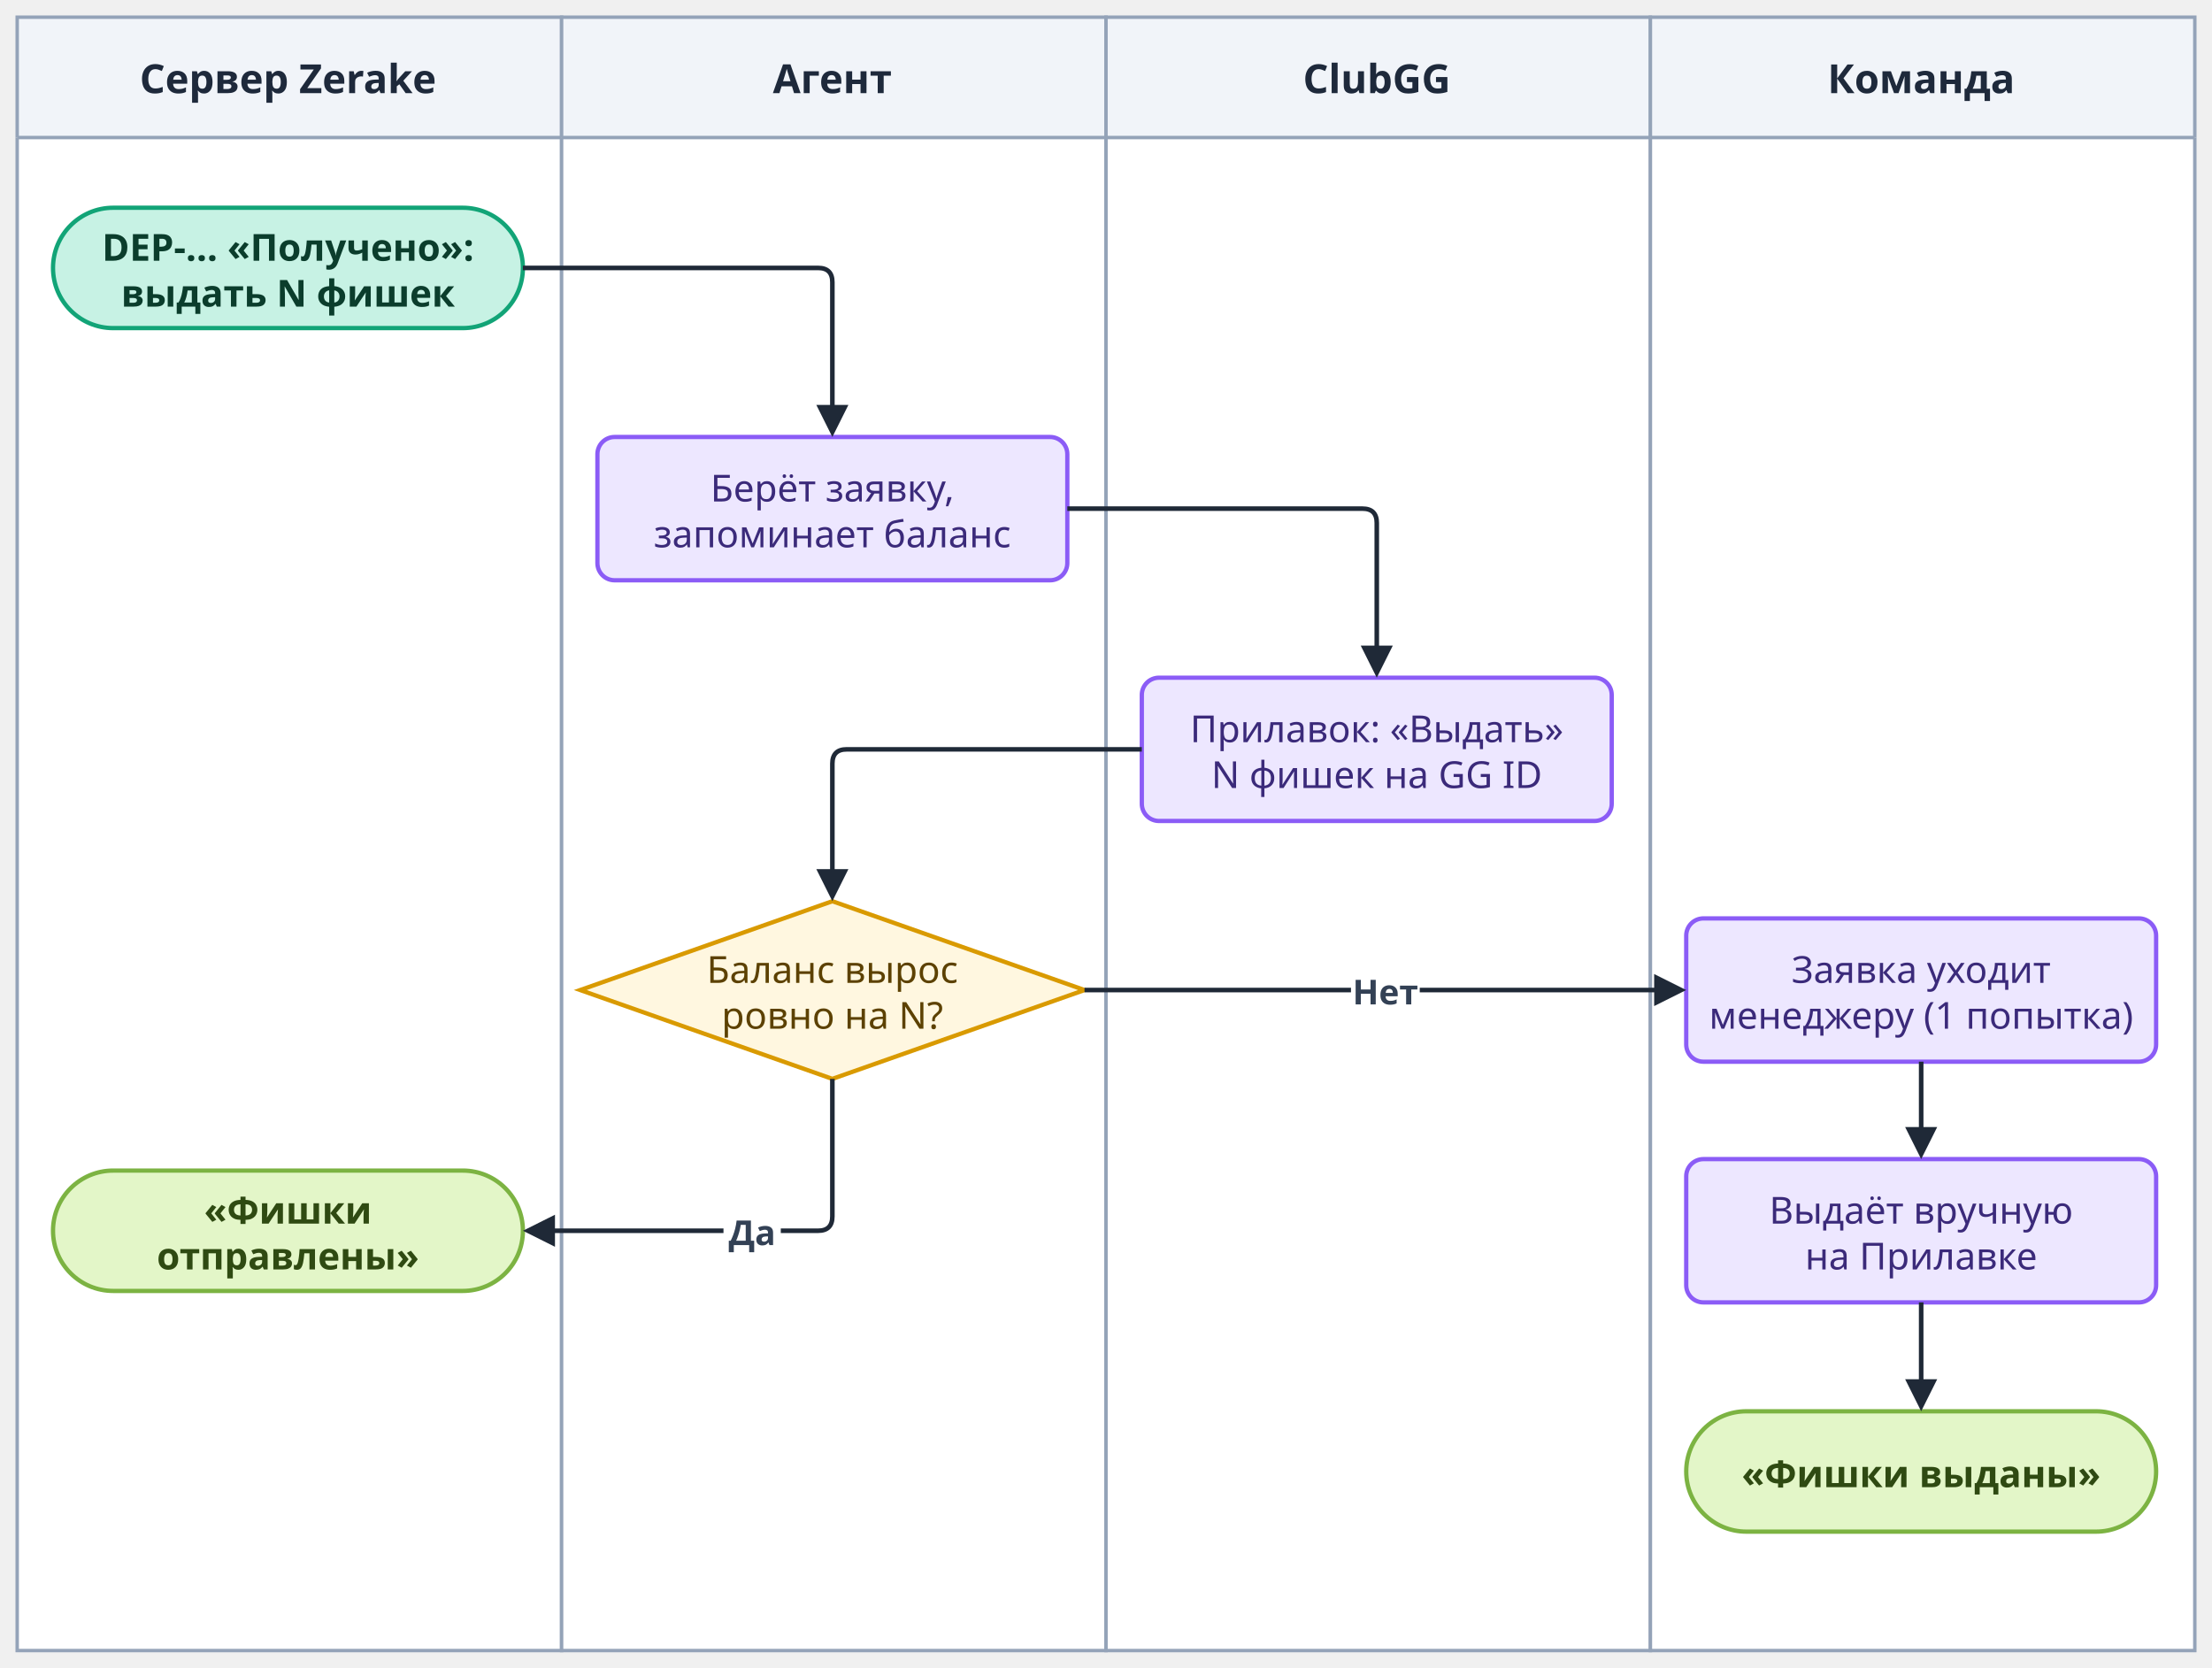
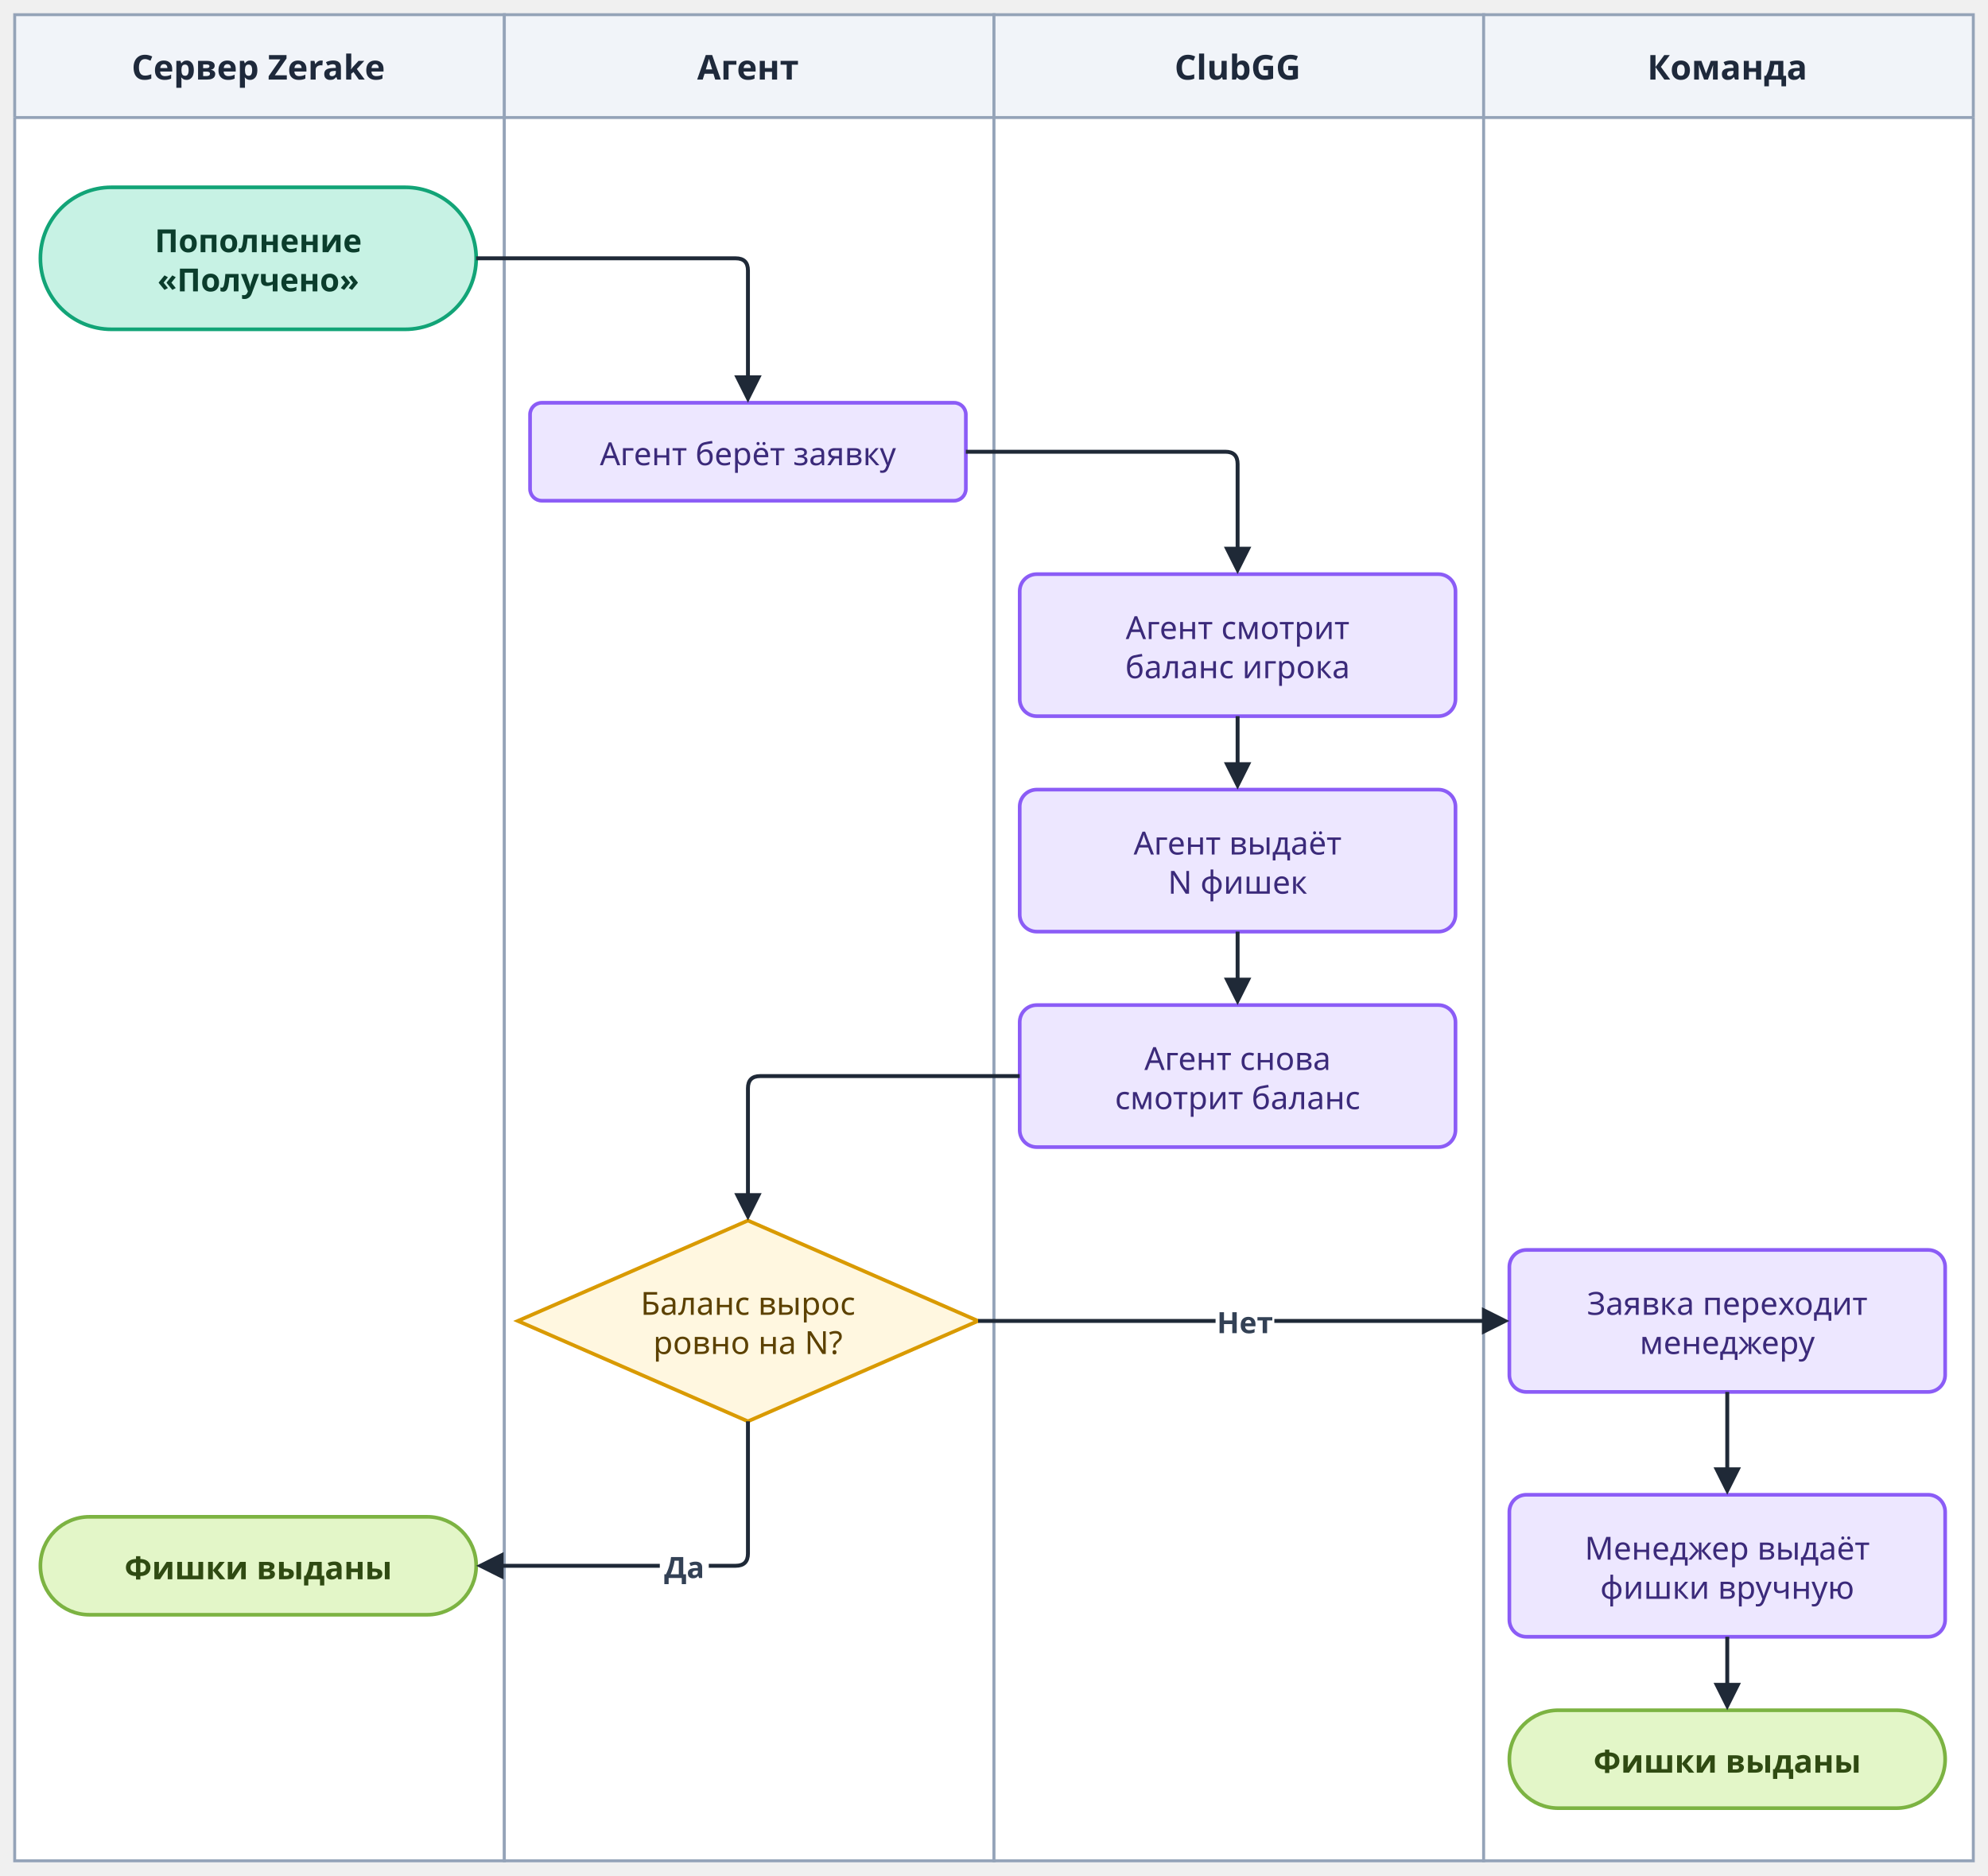
- <svg xmlns="http://www.w3.org/2000/svg" width="772" height="582" role="img" aria-label="Агент выдаёт фишки" viewBox="814.5 -5.5 772 582" style="">
+ <svg xmlns="http://www.w3.org/2000/svg" width="812" height="766" role="img" aria-label="Агент выдаёт фишки" viewBox="794.5 -5.5 812 766" style="">
  <g>
    <g />
-     <g transform="translate(820,0) scale(1)">
+     <g transform="translate(800,0) scale(1)">
      <g transform="translate(0.5,0.5)" style="visibility: visible;">
-         <path d="M 0 42 L 0 0 L 190 0 L 190 42" fill="#f1f4f9" stroke="#94a3b8" stroke-width="1.2" stroke-miterlimit="10" pointer-events="all" style="fill: light-dark(rgb(241, 244, 249), rgb(25, 28, 32)); stroke: light-dark(rgb(148, 163, 184), rgb(87, 100, 118));" />
-         <path d="M 0 42 L 0 570 L 190 570 L 190 42" fill="#ffffff" stroke="#94a3b8" stroke-width="1.2" stroke-miterlimit="10" pointer-events="all" style="fill: light-dark(rgb(255, 255, 255), rgb(18, 18, 18)); stroke: light-dark(rgb(148, 163, 184), rgb(87, 100, 118));" />
-         <path d="M 0 42 L 190 42" fill="none" stroke="white" stroke-width="9.2" stroke-miterlimit="10" pointer-events="stroke" style="stroke: light-dark(rgb(148, 163, 184), rgb(87, 100, 118));" visibility="hidden" vector-effect="non-scaling-stroke" />
-         <path d="M 0 42 L 190 42" fill="none" stroke="#94a3b8" stroke-width="1.2" stroke-miterlimit="10" pointer-events="all" style="stroke: light-dark(rgb(148, 163, 184), rgb(87, 100, 118));" />
+         <path d="M 0 42 L 0 0 L 200 0 L 200 42" fill="#f1f4f9" stroke="#94a3b8" stroke-width="1.2" stroke-miterlimit="10" pointer-events="all" style="fill: light-dark(rgb(241, 244, 249), rgb(25, 28, 32)); stroke: light-dark(rgb(148, 163, 184), rgb(87, 100, 118));" />
+         <path d="M 0 42 L 0 754 L 200 754 L 200 42" fill="#ffffff" stroke="#94a3b8" stroke-width="1.2" stroke-miterlimit="10" pointer-events="all" style="fill: light-dark(rgb(255, 255, 255), rgb(18, 18, 18)); stroke: light-dark(rgb(148, 163, 184), rgb(87, 100, 118));" />
+         <path d="M 0 42 L 200 42" fill="none" stroke="white" stroke-width="9.2" stroke-miterlimit="10" pointer-events="stroke" style="stroke: light-dark(rgb(148, 163, 184), rgb(87, 100, 118));" visibility="hidden" vector-effect="non-scaling-stroke" />
+         <path d="M 0 42 L 200 42" fill="none" stroke="#94a3b8" stroke-width="1.2" stroke-miterlimit="10" pointer-events="all" style="stroke: light-dark(rgb(148, 163, 184), rgb(87, 100, 118));" />
      </g>
      <g style="">
        <g fill="#1E293B" font-family="'Segoe UI'" font-weight="bold" text-anchor="middle" font-size="14px" style="fill: light-dark(rgb(30, 41, 59), rgb(195, 204, 220));">
-           <text x="95" y="27">Сервер Zerake</text>
+           <text x="100" y="27">Сервер Zerake</text>
        </g>
      </g>
      <g transform="translate(0.5,0.5)" style="visibility: visible;">
-         <path d="M 190 42 L 190 0 L 380 0 L 380 42" fill="#f1f4f9" stroke="#94a3b8" stroke-width="1.2" stroke-miterlimit="10" pointer-events="all" style="fill: light-dark(rgb(241, 244, 249), rgb(25, 28, 32)); stroke: light-dark(rgb(148, 163, 184), rgb(87, 100, 118));" />
-         <path d="M 190 42 L 190 570 L 380 570 L 380 42" fill="#ffffff" stroke="#94a3b8" stroke-width="1.2" stroke-miterlimit="10" pointer-events="all" style="fill: light-dark(rgb(255, 255, 255), rgb(18, 18, 18)); stroke: light-dark(rgb(148, 163, 184), rgb(87, 100, 118));" />
-         <path d="M 190 42 L 380 42" fill="none" stroke="white" stroke-width="9.2" stroke-miterlimit="10" pointer-events="stroke" style="stroke: light-dark(rgb(148, 163, 184), rgb(87, 100, 118));" visibility="hidden" vector-effect="non-scaling-stroke" />
-         <path d="M 190 42 L 380 42" fill="none" stroke="#94a3b8" stroke-width="1.2" stroke-miterlimit="10" pointer-events="all" style="stroke: light-dark(rgb(148, 163, 184), rgb(87, 100, 118));" />
+         <path d="M 200 42 L 200 0 L 400 0 L 400 42" fill="#f1f4f9" stroke="#94a3b8" stroke-width="1.2" stroke-miterlimit="10" pointer-events="all" style="fill: light-dark(rgb(241, 244, 249), rgb(25, 28, 32)); stroke: light-dark(rgb(148, 163, 184), rgb(87, 100, 118));" />
+         <path d="M 200 42 L 200 754 L 400 754 L 400 42" fill="#ffffff" stroke="#94a3b8" stroke-width="1.2" stroke-miterlimit="10" pointer-events="all" style="fill: light-dark(rgb(255, 255, 255), rgb(18, 18, 18)); stroke: light-dark(rgb(148, 163, 184), rgb(87, 100, 118));" />
+         <path d="M 200 42 L 400 42" fill="none" stroke="white" stroke-width="9.2" stroke-miterlimit="10" pointer-events="stroke" style="stroke: light-dark(rgb(148, 163, 184), rgb(87, 100, 118));" visibility="hidden" vector-effect="non-scaling-stroke" />
+         <path d="M 200 42 L 400 42" fill="none" stroke="#94a3b8" stroke-width="1.2" stroke-miterlimit="10" pointer-events="all" style="stroke: light-dark(rgb(148, 163, 184), rgb(87, 100, 118));" />
      </g>
      <g style="">
        <g fill="#1E293B" font-family="'Segoe UI'" font-weight="bold" text-anchor="middle" font-size="14px" style="fill: light-dark(rgb(30, 41, 59), rgb(195, 204, 220));">
-           <text x="285" y="27">Агент</text>
+           <text x="300" y="27">Агент</text>
        </g>
      </g>
      <g transform="translate(0.5,0.5)" style="visibility: visible;">
-         <path d="M 380 42 L 380 0 L 570 0 L 570 42" fill="#f1f4f9" stroke="#94a3b8" stroke-width="1.2" stroke-miterlimit="10" pointer-events="all" style="fill: light-dark(rgb(241, 244, 249), rgb(25, 28, 32)); stroke: light-dark(rgb(148, 163, 184), rgb(87, 100, 118));" />
-         <path d="M 380 42 L 380 570 L 570 570 L 570 42" fill="#ffffff" stroke="#94a3b8" stroke-width="1.2" stroke-miterlimit="10" pointer-events="all" style="fill: light-dark(rgb(255, 255, 255), rgb(18, 18, 18)); stroke: light-dark(rgb(148, 163, 184), rgb(87, 100, 118));" />
-         <path d="M 380 42 L 570 42" fill="none" stroke="white" stroke-width="9.2" stroke-miterlimit="10" pointer-events="stroke" style="stroke: light-dark(rgb(148, 163, 184), rgb(87, 100, 118));" visibility="hidden" vector-effect="non-scaling-stroke" />
-         <path d="M 380 42 L 570 42" fill="none" stroke="#94a3b8" stroke-width="1.2" stroke-miterlimit="10" pointer-events="all" style="stroke: light-dark(rgb(148, 163, 184), rgb(87, 100, 118));" />
+         <path d="M 400 42 L 400 0 L 600 0 L 600 42" fill="#f1f4f9" stroke="#94a3b8" stroke-width="1.2" stroke-miterlimit="10" pointer-events="all" style="fill: light-dark(rgb(241, 244, 249), rgb(25, 28, 32)); stroke: light-dark(rgb(148, 163, 184), rgb(87, 100, 118));" />
+         <path d="M 400 42 L 400 754 L 600 754 L 600 42" fill="#ffffff" stroke="#94a3b8" stroke-width="1.2" stroke-miterlimit="10" pointer-events="all" style="fill: light-dark(rgb(255, 255, 255), rgb(18, 18, 18)); stroke: light-dark(rgb(148, 163, 184), rgb(87, 100, 118));" />
+         <path d="M 400 42 L 600 42" fill="none" stroke="white" stroke-width="9.2" stroke-miterlimit="10" pointer-events="stroke" style="stroke: light-dark(rgb(148, 163, 184), rgb(87, 100, 118));" visibility="hidden" vector-effect="non-scaling-stroke" />
+         <path d="M 400 42 L 600 42" fill="none" stroke="#94a3b8" stroke-width="1.2" stroke-miterlimit="10" pointer-events="all" style="stroke: light-dark(rgb(148, 163, 184), rgb(87, 100, 118));" />
      </g>
      <g style="">
        <g fill="#1E293B" font-family="'Segoe UI'" font-weight="bold" text-anchor="middle" font-size="14px" style="fill: light-dark(rgb(30, 41, 59), rgb(195, 204, 220));">
-           <text x="475" y="27">ClubGG</text>
+           <text x="500" y="27">ClubGG</text>
        </g>
      </g>
      <g transform="translate(0.5,0.5)" style="visibility: visible;">
-         <path d="M 570 42 L 570 0 L 760 0 L 760 42" fill="#f1f4f9" stroke="#94a3b8" stroke-width="1.2" stroke-miterlimit="10" pointer-events="all" style="fill: light-dark(rgb(241, 244, 249), rgb(25, 28, 32)); stroke: light-dark(rgb(148, 163, 184), rgb(87, 100, 118));" />
-         <path d="M 570 42 L 570 570 L 760 570 L 760 42" fill="#ffffff" stroke="#94a3b8" stroke-width="1.2" stroke-miterlimit="10" pointer-events="all" style="fill: light-dark(rgb(255, 255, 255), rgb(18, 18, 18)); stroke: light-dark(rgb(148, 163, 184), rgb(87, 100, 118));" />
-         <path d="M 570 42 L 760 42" fill="none" stroke="white" stroke-width="9.2" stroke-miterlimit="10" pointer-events="stroke" style="stroke: light-dark(rgb(148, 163, 184), rgb(87, 100, 118));" visibility="hidden" vector-effect="non-scaling-stroke" />
-         <path d="M 570 42 L 760 42" fill="none" stroke="#94a3b8" stroke-width="1.2" stroke-miterlimit="10" pointer-events="all" style="stroke: light-dark(rgb(148, 163, 184), rgb(87, 100, 118));" />
+         <path d="M 600 42 L 600 0 L 800 0 L 800 42" fill="#f1f4f9" stroke="#94a3b8" stroke-width="1.2" stroke-miterlimit="10" pointer-events="all" style="fill: light-dark(rgb(241, 244, 249), rgb(25, 28, 32)); stroke: light-dark(rgb(148, 163, 184), rgb(87, 100, 118));" />
+         <path d="M 600 42 L 600 754 L 800 754 L 800 42" fill="#ffffff" stroke="#94a3b8" stroke-width="1.2" stroke-miterlimit="10" pointer-events="all" style="fill: light-dark(rgb(255, 255, 255), rgb(18, 18, 18)); stroke: light-dark(rgb(148, 163, 184), rgb(87, 100, 118));" />
+         <path d="M 600 42 L 800 42" fill="none" stroke="white" stroke-width="9.2" stroke-miterlimit="10" pointer-events="stroke" style="stroke: light-dark(rgb(148, 163, 184), rgb(87, 100, 118));" visibility="hidden" vector-effect="non-scaling-stroke" />
+         <path d="M 600 42 L 800 42" fill="none" stroke="#94a3b8" stroke-width="1.2" stroke-miterlimit="10" pointer-events="all" style="stroke: light-dark(rgb(148, 163, 184), rgb(87, 100, 118));" />
      </g>
      <g style="">
        <g fill="#1E293B" font-family="'Segoe UI'" font-weight="bold" text-anchor="middle" font-size="14px" style="fill: light-dark(rgb(30, 41, 59), rgb(195, 204, 220));">
-           <text x="665" y="27">Команда</text>
+           <text x="700" y="27">Команда</text>
        </g>
      </g>
      <g style="visibility: visible;">
-         <rect x="13" y="67" width="164" height="42" rx="21" ry="21" fill="#c7f2e4" stroke="#12a477" stroke-width="1.5" pointer-events="all" style="fill: light-dark(rgb(199, 242, 228), rgb(9, 46, 34)); stroke: light-dark(rgb(18, 164, 119), rgb(29, 155, 116));" />
+         <rect x="11" y="71" width="178" height="58" rx="29" ry="29" fill="#c7f2e4" stroke="#12a477" stroke-width="1.5" pointer-events="all" style="fill: light-dark(rgb(199, 242, 228), rgb(9, 46, 34)); stroke: light-dark(rgb(18, 164, 119), rgb(29, 155, 116));" />
      </g>
      <g style="">
        <g fill="#0B3D2C" font-family="'Segoe UI'" font-weight="bold" text-anchor="middle" font-size="13px" style="fill: light-dark(rgb(11, 61, 44), rgb(162, 205, 191));">
-           <text x="95" y="85.5">DEP-… «Получено»:</text>
-           <text x="95" y="101.5">выдать N фишек</text>
+           <text x="100" y="97.5">Пополнение</text>
+           <text x="100" y="113.5">«Получено»</text>
        </g>
      </g>
      <g style="visibility: visible;">
-         <rect x="203" y="147" width="164" height="50" rx="6" ry="6" fill="#ede7ff" stroke="#8b5cf6" stroke-width="1.5" pointer-events="all" style="fill: light-dark(rgb(237, 231, 255), rgb(38, 33, 53)); stroke: light-dark(rgb(139, 92, 246), rgb(162, 122, 254));" />
+         <rect x="211" y="159" width="178" height="40" rx="4.8" ry="4.8" fill="#ede7ff" stroke="#8b5cf6" stroke-width="1.5" pointer-events="all" style="fill: light-dark(rgb(237, 231, 255), rgb(38, 33, 53)); stroke: light-dark(rgb(139, 92, 246), rgb(162, 122, 254));" />
      </g>
      <g style="">
        <g fill="#3B2A7A" font-family="'Segoe UI'" text-anchor="middle" font-size="13px" style="fill: light-dark(rgb(59, 42, 122), rgb(200, 185, 254));">
-           <text x="285" y="169.5">Берёт заявку,</text>
-           <text x="285" y="185.5">запоминает баланс</text>
+           <text x="300" y="184.5">Агент берёт заявку</text>
        </g>
      </g>
      <g style="visibility: visible;">
-         <rect x="393" y="231" width="164" height="50" rx="6" ry="6" fill="#ede7ff" stroke="#8b5cf6" stroke-width="1.5" pointer-events="all" style="fill: light-dark(rgb(237, 231, 255), rgb(38, 33, 53)); stroke: light-dark(rgb(139, 92, 246), rgb(162, 122, 254));" />
+         <rect x="411" y="229" width="178" height="58" rx="6.96" ry="6.96" fill="#ede7ff" stroke="#8b5cf6" stroke-width="1.5" pointer-events="all" style="fill: light-dark(rgb(237, 231, 255), rgb(38, 33, 53)); stroke: light-dark(rgb(139, 92, 246), rgb(162, 122, 254));" />
      </g>
      <g style="">
        <g fill="#3B2A7A" font-family="'Segoe UI'" text-anchor="middle" font-size="13px" style="fill: light-dark(rgb(59, 42, 122), rgb(200, 185, 254));">
-           <text x="475" y="253.5">Прилавок: «Выдать»</text>
-           <text x="475" y="269.5">N фишек на GG ID</text>
+           <text x="500" y="255.5">Агент смотрит</text>
+           <text x="500" y="271.5">баланс игрока</text>
        </g>
      </g>
      <g style="visibility: visible;">
-         <path d="M 285 309 L 373 340 L 285 371 L 197 340 Z" fill="#fff7e0" stroke="#d99a00" stroke-width="1.5" stroke-miterlimit="10" pointer-events="all" style="fill: light-dark(rgb(255, 247, 224), rgb(32, 25, 5)); stroke: light-dark(rgb(217, 154, 0), rgb(155, 101, 0));" />
+         <rect x="411" y="317" width="178" height="58" rx="6.96" ry="6.96" fill="#ede7ff" stroke="#8b5cf6" stroke-width="1.5" pointer-events="all" style="fill: light-dark(rgb(237, 231, 255), rgb(38, 33, 53)); stroke: light-dark(rgb(139, 92, 246), rgb(162, 122, 254));" />
+       </g>
+       <g style="">
+         <g fill="#3B2A7A" font-family="'Segoe UI'" text-anchor="middle" font-size="13px" style="fill: light-dark(rgb(59, 42, 122), rgb(200, 185, 254));">
+           <text x="500" y="343.5">Агент выдаёт</text>
+           <text x="500" y="359.5">N фишек</text>
+         </g>
+       </g>
+       <g style="visibility: visible;">
+         <rect x="411" y="405" width="178" height="58" rx="6.96" ry="6.96" fill="#ede7ff" stroke="#8b5cf6" stroke-width="1.5" pointer-events="all" style="fill: light-dark(rgb(237, 231, 255), rgb(38, 33, 53)); stroke: light-dark(rgb(139, 92, 246), rgb(162, 122, 254));" />
+       </g>
+       <g style="">
+         <g fill="#3B2A7A" font-family="'Segoe UI'" text-anchor="middle" font-size="13px" style="fill: light-dark(rgb(59, 42, 122), rgb(200, 185, 254));">
+           <text x="500" y="431.5">Агент снова</text>
+           <text x="500" y="447.5">смотрит баланс</text>
+         </g>
+       </g>
+       <g style="visibility: visible;">
+         <path d="M 300 493 L 394 534 L 300 575 L 206 534 Z" fill="#fff7e0" stroke="#d99a00" stroke-width="1.5" stroke-miterlimit="10" pointer-events="all" style="fill: light-dark(rgb(255, 247, 224), rgb(32, 25, 5)); stroke: light-dark(rgb(217, 154, 0), rgb(155, 101, 0));" />
      </g>
      <g style="">
        <g fill="#5C4100" font-family="'Segoe UI'" text-anchor="middle" font-size="13px" style="fill: light-dark(rgb(92, 65, 0), rgb(202, 179, 123));">
-           <text x="285" y="337.5">Баланс вырос</text>
-           <text x="285" y="353.5">ровно на N?</text>
+           <text x="300" y="531.5">Баланс вырос</text>
+           <text x="300" y="547.5">ровно на N?</text>
        </g>
      </g>
      <g style="visibility: visible;">
-         <rect x="583" y="315" width="164" height="50" rx="6" ry="6" fill="#ede7ff" stroke="#8b5cf6" stroke-width="1.5" pointer-events="all" style="fill: light-dark(rgb(237, 231, 255), rgb(38, 33, 53)); stroke: light-dark(rgb(139, 92, 246), rgb(162, 122, 254));" />
+         <rect x="611" y="505" width="178" height="58" rx="6.96" ry="6.96" fill="#ede7ff" stroke="#8b5cf6" stroke-width="1.5" pointer-events="all" style="fill: light-dark(rgb(237, 231, 255), rgb(38, 33, 53)); stroke: light-dark(rgb(139, 92, 246), rgb(162, 122, 254));" />
      </g>
      <g style="">
        <g fill="#3B2A7A" font-family="'Segoe UI'" text-anchor="middle" font-size="13px" style="fill: light-dark(rgb(59, 42, 122), rgb(200, 185, 254));">
-           <text x="665" y="337.5">Заявка уходит</text>
-           <text x="665" y="353.5">менеджеру (1 попытка)</text>
+           <text x="700" y="531.5">Заявка переходит</text>
+           <text x="700" y="547.5">менеджеру</text>
        </g>
      </g>
      <g style="visibility: visible;">
-         <rect x="13" y="403" width="164" height="42" rx="21" ry="21" fill="#e3f6c8" stroke="#7cb342" stroke-width="1.5" pointer-events="all" style="fill: light-dark(rgb(227, 246, 200), rgb(22, 38, 0)); stroke: light-dark(rgb(124, 179, 66), rgb(69, 117, 20));" />
+         <rect x="11" y="614" width="178" height="40" rx="20" ry="20" fill="#e3f6c8" stroke="#7cb342" stroke-width="1.5" pointer-events="all" style="fill: light-dark(rgb(227, 246, 200), rgb(22, 38, 0)); stroke: light-dark(rgb(124, 179, 66), rgb(69, 117, 20));" />
      </g>
      <g style="">
        <g fill="#2F4A12" font-family="'Segoe UI'" font-weight="bold" text-anchor="middle" font-size="13px" style="fill: light-dark(rgb(47, 74, 18), rgb(168, 191, 143));">
-           <text x="95" y="421.5">«Фишки</text>
-           <text x="95" y="437.5">отправлены»</text>
+           <text x="100" y="639.5">Фишки выданы</text>
        </g>
      </g>
      <g style="visibility: visible;">
-         <rect x="583" y="399" width="164" height="50" rx="6" ry="6" fill="#ede7ff" stroke="#8b5cf6" stroke-width="1.5" pointer-events="all" style="fill: light-dark(rgb(237, 231, 255), rgb(38, 33, 53)); stroke: light-dark(rgb(139, 92, 246), rgb(162, 122, 254));" />
+         <rect x="611" y="605" width="178" height="58" rx="6.96" ry="6.96" fill="#ede7ff" stroke="#8b5cf6" stroke-width="1.5" pointer-events="all" style="fill: light-dark(rgb(237, 231, 255), rgb(38, 33, 53)); stroke: light-dark(rgb(139, 92, 246), rgb(162, 122, 254));" />
      </g>
      <g style="">
        <g fill="#3B2A7A" font-family="'Segoe UI'" text-anchor="middle" font-size="13px" style="fill: light-dark(rgb(59, 42, 122), rgb(200, 185, 254));">
-           <text x="665" y="421.5">Выдаёт вручную</text>
-           <text x="665" y="437.5">на Прилавке</text>
+           <text x="700" y="631.5">Менеджер выдаёт</text>
+           <text x="700" y="647.5">фишки вручную</text>
        </g>
      </g>
      <g style="visibility: visible;">
-         <rect x="583" y="487" width="164" height="42" rx="21" ry="21" fill="#e3f6c8" stroke="#7cb342" stroke-width="1.5" pointer-events="all" style="fill: light-dark(rgb(227, 246, 200), rgb(22, 38, 0)); stroke: light-dark(rgb(124, 179, 66), rgb(69, 117, 20));" />
+         <rect x="611" y="693" width="178" height="40" rx="20" ry="20" fill="#e3f6c8" stroke="#7cb342" stroke-width="1.5" pointer-events="all" style="fill: light-dark(rgb(227, 246, 200), rgb(22, 38, 0)); stroke: light-dark(rgb(124, 179, 66), rgb(69, 117, 20));" />
      </g>
      <g style="">
        <g fill="#2F4A12" font-family="'Segoe UI'" font-weight="bold" text-anchor="middle" font-size="13px" style="fill: light-dark(rgb(47, 74, 18), rgb(168, 191, 143));">
-           <text x="665" y="513.5">«Фишки выданы»</text>
+           <text x="700" y="718.5">Фишки выданы</text>
        </g>
      </g>
      <g style="visibility: visible;">
-         <path d="M 177 88 L 280 88 Q 285 88 285 93 L 285 136.61" fill="none" stroke="white" stroke-width="9.6" stroke-miterlimit="10" pointer-events="stroke" style="stroke: light-dark(rgb(31, 41, 55), rgb(196, 204, 216));" visibility="hidden" vector-effect="non-scaling-stroke" />
-         <path d="M 177 88 L 280 88 Q 285 88 285 93 L 285 136.61" fill="none" stroke="#1f2937" stroke-width="1.6" stroke-miterlimit="10" pointer-events="stroke" style="stroke: light-dark(rgb(31, 41, 55), rgb(196, 204, 216));" />
-         <path d="M 285 145.21 L 280.7 136.61 L 289.3 136.61 Z" fill="#1f2937" stroke="#1f2937" stroke-width="1.6" stroke-miterlimit="10" pointer-events="all" style="fill: light-dark(rgb(31, 41, 55), rgb(196, 204, 216)); stroke: light-dark(rgb(31, 41, 55), rgb(196, 204, 216));" />
+         <path d="M 189 100 L 295 100 Q 300 100 300 105 L 300 148.61" fill="none" stroke="white" stroke-width="9.6" stroke-miterlimit="10" pointer-events="stroke" style="stroke: light-dark(rgb(31, 41, 55), rgb(196, 204, 216));" visibility="hidden" vector-effect="non-scaling-stroke" />
+         <path d="M 189 100 L 295 100 Q 300 100 300 105 L 300 148.61" fill="none" stroke="#1f2937" stroke-width="1.6" stroke-miterlimit="10" pointer-events="stroke" style="stroke: light-dark(rgb(31, 41, 55), rgb(196, 204, 216));" />
+         <path d="M 300 157.21 L 295.7 148.61 L 304.3 148.61 Z" fill="#1f2937" stroke="#1f2937" stroke-width="1.6" stroke-miterlimit="10" pointer-events="all" style="fill: light-dark(rgb(31, 41, 55), rgb(196, 204, 216)); stroke: light-dark(rgb(31, 41, 55), rgb(196, 204, 216));" />
      </g>
      <g style="visibility: visible;">
-         <path d="M 367 172 L 470 172 Q 475 172 475 177 L 475 220.61" fill="none" stroke="white" stroke-width="9.6" stroke-miterlimit="10" pointer-events="stroke" style="stroke: light-dark(rgb(31, 41, 55), rgb(196, 204, 216));" visibility="hidden" vector-effect="non-scaling-stroke" />
-         <path d="M 367 172 L 470 172 Q 475 172 475 177 L 475 220.61" fill="none" stroke="#1f2937" stroke-width="1.6" stroke-miterlimit="10" pointer-events="stroke" style="stroke: light-dark(rgb(31, 41, 55), rgb(196, 204, 216));" />
-         <path d="M 475 229.21 L 470.7 220.61 L 479.3 220.61 Z" fill="#1f2937" stroke="#1f2937" stroke-width="1.6" stroke-miterlimit="10" pointer-events="all" style="fill: light-dark(rgb(31, 41, 55), rgb(196, 204, 216)); stroke: light-dark(rgb(31, 41, 55), rgb(196, 204, 216));" />
+         <path d="M 389 179 L 495 179 Q 500 179 500 184 L 500 218.61" fill="none" stroke="white" stroke-width="9.6" stroke-miterlimit="10" pointer-events="stroke" style="stroke: light-dark(rgb(31, 41, 55), rgb(196, 204, 216));" visibility="hidden" vector-effect="non-scaling-stroke" />
+         <path d="M 389 179 L 495 179 Q 500 179 500 184 L 500 218.61" fill="none" stroke="#1f2937" stroke-width="1.6" stroke-miterlimit="10" pointer-events="stroke" style="stroke: light-dark(rgb(31, 41, 55), rgb(196, 204, 216));" />
+         <path d="M 500 227.21 L 495.7 218.61 L 504.3 218.61 Z" fill="#1f2937" stroke="#1f2937" stroke-width="1.6" stroke-miterlimit="10" pointer-events="all" style="fill: light-dark(rgb(31, 41, 55), rgb(196, 204, 216)); stroke: light-dark(rgb(31, 41, 55), rgb(196, 204, 216));" />
      </g>
      <g style="visibility: visible;">
-         <path d="M 393 256 L 290 256 Q 285 256 285 261 L 285 298.61" fill="none" stroke="white" stroke-width="9.6" stroke-miterlimit="10" pointer-events="stroke" style="stroke: light-dark(rgb(31, 41, 55), rgb(196, 204, 216));" visibility="hidden" vector-effect="non-scaling-stroke" />
-         <path d="M 393 256 L 290 256 Q 285 256 285 261 L 285 298.61" fill="none" stroke="#1f2937" stroke-width="1.6" stroke-miterlimit="10" pointer-events="stroke" style="stroke: light-dark(rgb(31, 41, 55), rgb(196, 204, 216));" />
-         <path d="M 285 307.21 L 280.7 298.61 L 289.3 298.61 Z" fill="#1f2937" stroke="#1f2937" stroke-width="1.6" stroke-miterlimit="10" pointer-events="all" style="fill: light-dark(rgb(31, 41, 55), rgb(196, 204, 216)); stroke: light-dark(rgb(31, 41, 55), rgb(196, 204, 216));" />
+         <path d="M 500 287 L 500 302 Q 500 307 500 302 L 500 299.5 Q 500 297 500 301.81 L 500 306.61" fill="none" stroke="white" stroke-width="9.6" stroke-miterlimit="10" pointer-events="stroke" style="stroke: light-dark(rgb(31, 41, 55), rgb(196, 204, 216));" visibility="hidden" vector-effect="non-scaling-stroke" />
+         <path d="M 500 287 L 500 302 Q 500 307 500 302 L 500 299.5 Q 500 297 500 301.81 L 500 306.61" fill="none" stroke="#1f2937" stroke-width="1.6" stroke-miterlimit="10" pointer-events="stroke" style="stroke: light-dark(rgb(31, 41, 55), rgb(196, 204, 216));" />
+         <path d="M 500 315.21 L 495.7 306.61 L 504.3 306.61 Z" fill="#1f2937" stroke="#1f2937" stroke-width="1.6" stroke-miterlimit="10" pointer-events="all" style="fill: light-dark(rgb(31, 41, 55), rgb(196, 204, 216)); stroke: light-dark(rgb(31, 41, 55), rgb(196, 204, 216));" />
      </g>
      <g style="visibility: visible;">
-         <path d="M 285 371 L 285 419 Q 285 424 280 424 L 187.39 424" fill="none" stroke="white" stroke-width="9.6" stroke-miterlimit="10" pointer-events="stroke" style="stroke: light-dark(rgb(31, 41, 55), rgb(196, 204, 216));" visibility="hidden" vector-effect="non-scaling-stroke" />
-         <path d="M 285 371 L 285 419 Q 285 424 280 424 L 187.39 424" fill="none" stroke="#1f2937" stroke-width="1.6" stroke-miterlimit="10" pointer-events="stroke" style="stroke: light-dark(rgb(31, 41, 55), rgb(196, 204, 216));" />
-         <path d="M 178.79 424 L 187.39 419.7 L 187.39 428.3 Z" fill="#1f2937" stroke="#1f2937" stroke-width="1.6" stroke-miterlimit="10" pointer-events="all" style="fill: light-dark(rgb(31, 41, 55), rgb(196, 204, 216)); stroke: light-dark(rgb(31, 41, 55), rgb(196, 204, 216));" />
+         <path d="M 500 375 L 500 390 Q 500 395 500 390 L 500 387.5 Q 500 385 500 389.81 L 500 394.61" fill="none" stroke="white" stroke-width="9.6" stroke-miterlimit="10" pointer-events="stroke" style="stroke: light-dark(rgb(31, 41, 55), rgb(196, 204, 216));" visibility="hidden" vector-effect="non-scaling-stroke" />
+         <path d="M 500 375 L 500 390 Q 500 395 500 390 L 500 387.5 Q 500 385 500 389.81 L 500 394.61" fill="none" stroke="#1f2937" stroke-width="1.6" stroke-miterlimit="10" pointer-events="stroke" style="stroke: light-dark(rgb(31, 41, 55), rgb(196, 204, 216));" />
+         <path d="M 500 403.21 L 495.7 394.61 L 504.3 394.61 Z" fill="#1f2937" stroke="#1f2937" stroke-width="1.6" stroke-miterlimit="10" pointer-events="all" style="fill: light-dark(rgb(31, 41, 55), rgb(196, 204, 216)); stroke: light-dark(rgb(31, 41, 55), rgb(196, 204, 216));" />
+       </g>
+       <g style="visibility: visible;">
+         <path d="M 411 434 L 305 434 Q 300 434 300 439 L 300 482.61" fill="none" stroke="white" stroke-width="9.6" stroke-miterlimit="10" pointer-events="stroke" style="stroke: light-dark(rgb(31, 41, 55), rgb(196, 204, 216));" visibility="hidden" vector-effect="non-scaling-stroke" />
+         <path d="M 411 434 L 305 434 Q 300 434 300 439 L 300 482.61" fill="none" stroke="#1f2937" stroke-width="1.6" stroke-miterlimit="10" pointer-events="stroke" style="stroke: light-dark(rgb(31, 41, 55), rgb(196, 204, 216));" />
+         <path d="M 300 491.21 L 295.7 482.61 L 304.3 482.61 Z" fill="#1f2937" stroke="#1f2937" stroke-width="1.6" stroke-miterlimit="10" pointer-events="all" style="fill: light-dark(rgb(31, 41, 55), rgb(196, 204, 216)); stroke: light-dark(rgb(31, 41, 55), rgb(196, 204, 216));" />
+       </g>
+       <g style="visibility: visible;">
+         <path d="M 300 575 L 300 629 Q 300 634 295 634 L 199.39 634" fill="none" stroke="white" stroke-width="9.6" stroke-miterlimit="10" pointer-events="stroke" style="stroke: light-dark(rgb(31, 41, 55), rgb(196, 204, 216));" visibility="hidden" vector-effect="non-scaling-stroke" />
+         <path d="M 300 575 L 300 629 Q 300 634 295 634 L 199.39 634" fill="none" stroke="#1f2937" stroke-width="1.6" stroke-miterlimit="10" pointer-events="stroke" style="stroke: light-dark(rgb(31, 41, 55), rgb(196, 204, 216));" />
+         <path d="M 190.79 634 L 199.39 629.7 L 199.39 638.3 Z" fill="#1f2937" stroke="#1f2937" stroke-width="1.6" stroke-miterlimit="10" pointer-events="all" style="fill: light-dark(rgb(31, 41, 55), rgb(196, 204, 216)); stroke: light-dark(rgb(31, 41, 55), rgb(196, 204, 216));" />
      </g>
      <g style="">
        <g fill="#334155" font-family="'Segoe UI'" font-weight="bold" text-anchor="middle" font-size="12px" style="fill: light-dark(rgb(51, 65, 85), rgb(172, 184, 201));">
-           <rect fill="#FFFFFF" stroke="none" x="247" y="416" width="20" height="16" stroke-width="0" style="fill: light-dark(rgb(255, 255, 255), rgb(18, 18, 18));" />
-           <text x="257" y="429">Да</text>
+           <rect fill="#FFFFFF" stroke="none" x="264" y="626" width="20" height="16" stroke-width="0" style="fill: light-dark(rgb(255, 255, 255), rgb(18, 18, 18));" />
+           <text x="274" y="639">Да</text>
        </g>
      </g>
      <g style="visibility: visible;">
-         <path d="M 373 340 L 572.61 340" fill="none" stroke="white" stroke-width="9.6" stroke-miterlimit="10" pointer-events="stroke" style="stroke: light-dark(rgb(31, 41, 55), rgb(196, 204, 216));" visibility="hidden" vector-effect="non-scaling-stroke" />
-         <path d="M 373 340 L 572.61 340" fill="none" stroke="#1f2937" stroke-width="1.6" stroke-miterlimit="10" pointer-events="stroke" style="stroke: light-dark(rgb(31, 41, 55), rgb(196, 204, 216));" />
-         <path d="M 581.21 340 L 572.61 344.3 L 572.61 335.7 Z" fill="#1f2937" stroke="#1f2937" stroke-width="1.6" stroke-miterlimit="10" pointer-events="all" style="fill: light-dark(rgb(31, 41, 55), rgb(196, 204, 216)); stroke: light-dark(rgb(31, 41, 55), rgb(196, 204, 216));" />
+         <path d="M 394 534 L 600.61 534" fill="none" stroke="white" stroke-width="9.6" stroke-miterlimit="10" pointer-events="stroke" style="stroke: light-dark(rgb(31, 41, 55), rgb(196, 204, 216));" visibility="hidden" vector-effect="non-scaling-stroke" />
+         <path d="M 394 534 L 600.61 534" fill="none" stroke="#1f2937" stroke-width="1.6" stroke-miterlimit="10" pointer-events="stroke" style="stroke: light-dark(rgb(31, 41, 55), rgb(196, 204, 216));" />
+         <path d="M 609.21 534 L 600.61 538.3 L 600.61 529.7 Z" fill="#1f2937" stroke="#1f2937" stroke-width="1.6" stroke-miterlimit="10" pointer-events="all" style="fill: light-dark(rgb(31, 41, 55), rgb(196, 204, 216)); stroke: light-dark(rgb(31, 41, 55), rgb(196, 204, 216));" />
      </g>
      <g style="">
        <g fill="#334155" font-family="'Segoe UI'" font-weight="bold" text-anchor="middle" font-size="12px" style="fill: light-dark(rgb(51, 65, 85), rgb(172, 184, 201));">
-           <rect fill="#FFFFFF" stroke="none" x="466" y="332" width="24" height="16" stroke-width="0" style="fill: light-dark(rgb(255, 255, 255), rgb(18, 18, 18));" />
-           <text x="478" y="345">Нет</text>
+           <rect fill="#FFFFFF" stroke="none" x="491" y="526" width="24" height="16" stroke-width="0" style="fill: light-dark(rgb(255, 255, 255), rgb(18, 18, 18));" />
+           <text x="503" y="539">Нет</text>
        </g>
      </g>
      <g style="visibility: visible;">
-         <path d="M 665 365 L 665 380 Q 665 385 665 382 L 665 380.5 Q 665 379 665 383.81 L 665 388.61" fill="none" stroke="white" stroke-width="9.6" stroke-miterlimit="10" pointer-events="stroke" style="stroke: light-dark(rgb(31, 41, 55), rgb(196, 204, 216));" visibility="hidden" vector-effect="non-scaling-stroke" />
-         <path d="M 665 365 L 665 380 Q 665 385 665 382 L 665 380.5 Q 665 379 665 383.81 L 665 388.61" fill="none" stroke="#1f2937" stroke-width="1.6" stroke-miterlimit="10" pointer-events="stroke" style="stroke: light-dark(rgb(31, 41, 55), rgb(196, 204, 216));" />
-         <path d="M 665 397.21 L 660.7 388.61 L 669.3 388.61 Z" fill="#1f2937" stroke="#1f2937" stroke-width="1.6" stroke-miterlimit="10" pointer-events="all" style="fill: light-dark(rgb(31, 41, 55), rgb(196, 204, 216)); stroke: light-dark(rgb(31, 41, 55), rgb(196, 204, 216));" />
+         <path d="M 700 563 L 700 594.61" fill="none" stroke="white" stroke-width="9.6" stroke-miterlimit="10" pointer-events="stroke" style="stroke: light-dark(rgb(31, 41, 55), rgb(196, 204, 216));" visibility="hidden" vector-effect="non-scaling-stroke" />
+         <path d="M 700 563 L 700 594.61" fill="none" stroke="#1f2937" stroke-width="1.6" stroke-miterlimit="10" pointer-events="stroke" style="stroke: light-dark(rgb(31, 41, 55), rgb(196, 204, 216));" />
+         <path d="M 700 603.21 L 695.7 594.61 L 704.3 594.61 Z" fill="#1f2937" stroke="#1f2937" stroke-width="1.6" stroke-miterlimit="10" pointer-events="all" style="fill: light-dark(rgb(31, 41, 55), rgb(196, 204, 216)); stroke: light-dark(rgb(31, 41, 55), rgb(196, 204, 216));" />
      </g>
      <g style="visibility: visible;">
-         <path d="M 665 449 L 665 464 Q 665 469 665 468 L 665 467.5 Q 665 467 665 471.81 L 665 476.61" fill="none" stroke="white" stroke-width="9.6" stroke-miterlimit="10" pointer-events="stroke" style="stroke: light-dark(rgb(31, 41, 55), rgb(196, 204, 216));" visibility="hidden" vector-effect="non-scaling-stroke" />
-         <path d="M 665 449 L 665 464 Q 665 469 665 468 L 665 467.5 Q 665 467 665 471.81 L 665 476.61" fill="none" stroke="#1f2937" stroke-width="1.6" stroke-miterlimit="10" pointer-events="stroke" style="stroke: light-dark(rgb(31, 41, 55), rgb(196, 204, 216));" />
-         <path d="M 665 485.21 L 660.7 476.61 L 669.3 476.61 Z" fill="#1f2937" stroke="#1f2937" stroke-width="1.6" stroke-miterlimit="10" pointer-events="all" style="fill: light-dark(rgb(31, 41, 55), rgb(196, 204, 216)); stroke: light-dark(rgb(31, 41, 55), rgb(196, 204, 216));" />
+         <path d="M 700 663 L 700 678 Q 700 683 700 678 L 700 675.5 Q 700 673 700 677.81 L 700 682.61" fill="none" stroke="white" stroke-width="9.6" stroke-miterlimit="10" pointer-events="stroke" style="stroke: light-dark(rgb(31, 41, 55), rgb(196, 204, 216));" visibility="hidden" vector-effect="non-scaling-stroke" />
+         <path d="M 700 663 L 700 678 Q 700 683 700 678 L 700 675.5 Q 700 673 700 677.81 L 700 682.61" fill="none" stroke="#1f2937" stroke-width="1.6" stroke-miterlimit="10" pointer-events="stroke" style="stroke: light-dark(rgb(31, 41, 55), rgb(196, 204, 216));" />
+         <path d="M 700 691.21 L 695.7 682.61 L 704.3 682.61 Z" fill="#1f2937" stroke="#1f2937" stroke-width="1.6" stroke-miterlimit="10" pointer-events="all" style="fill: light-dark(rgb(31, 41, 55), rgb(196, 204, 216)); stroke: light-dark(rgb(31, 41, 55), rgb(196, 204, 216));" />
      </g>
    </g>
    <g />
    <g />
  </g>
</svg>
